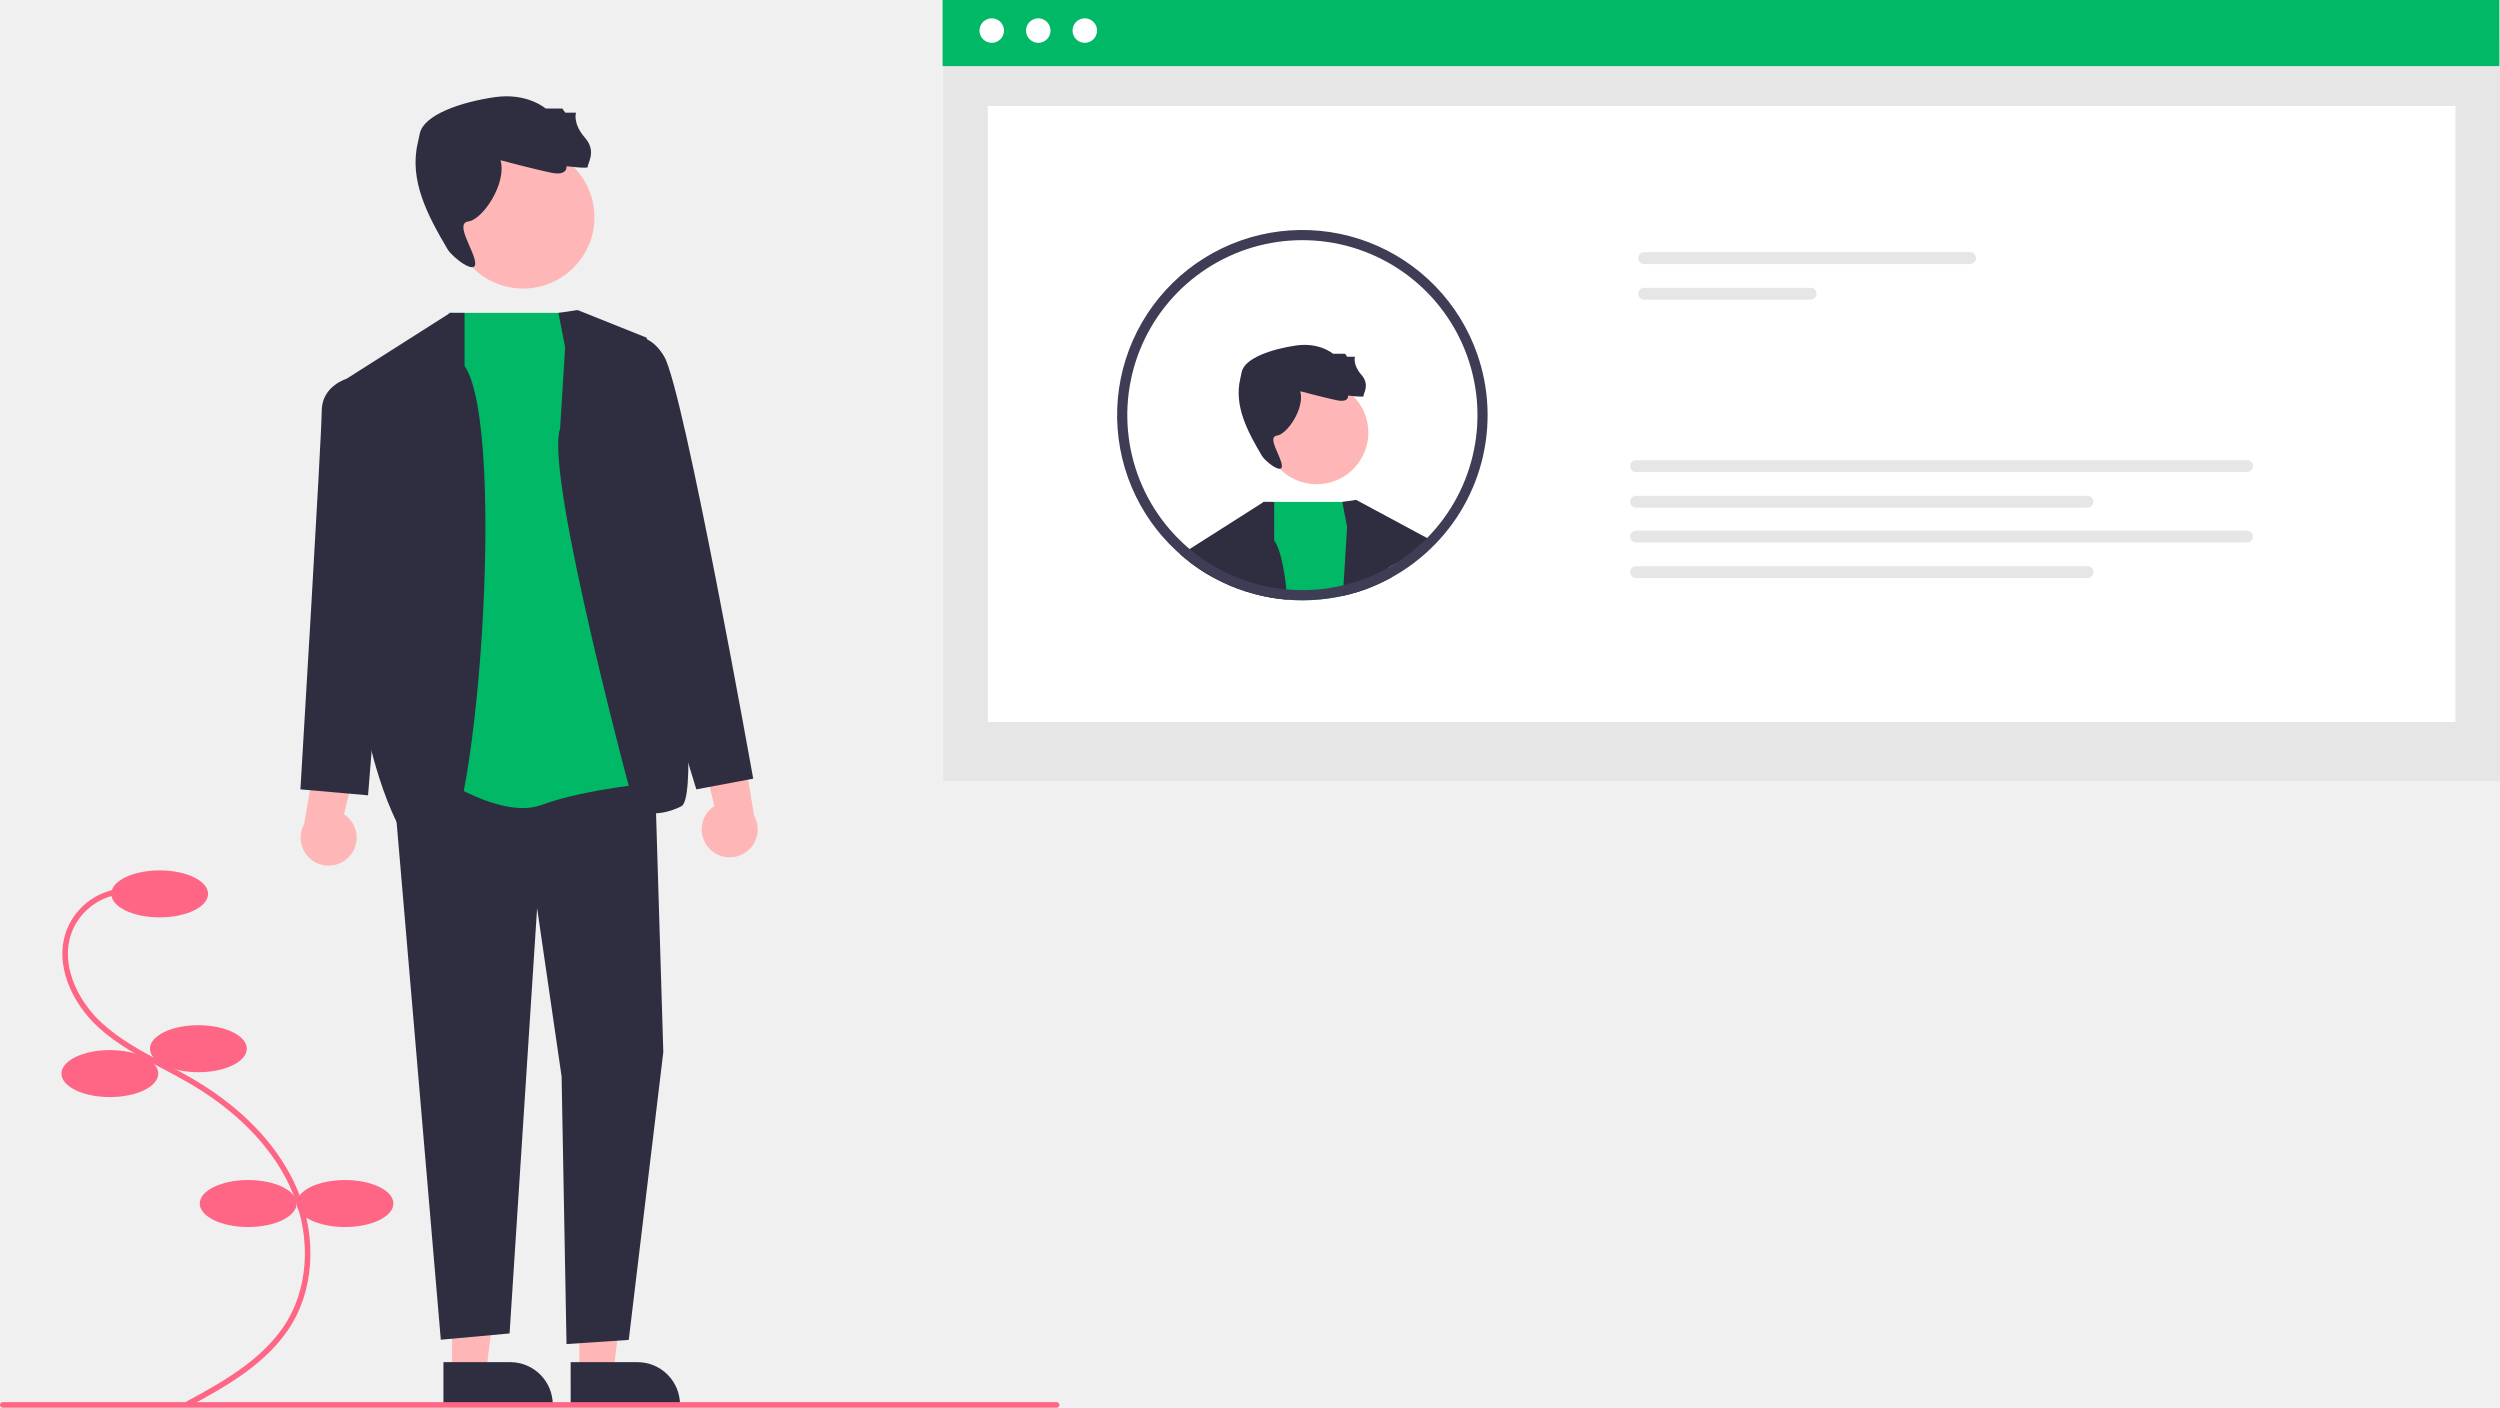
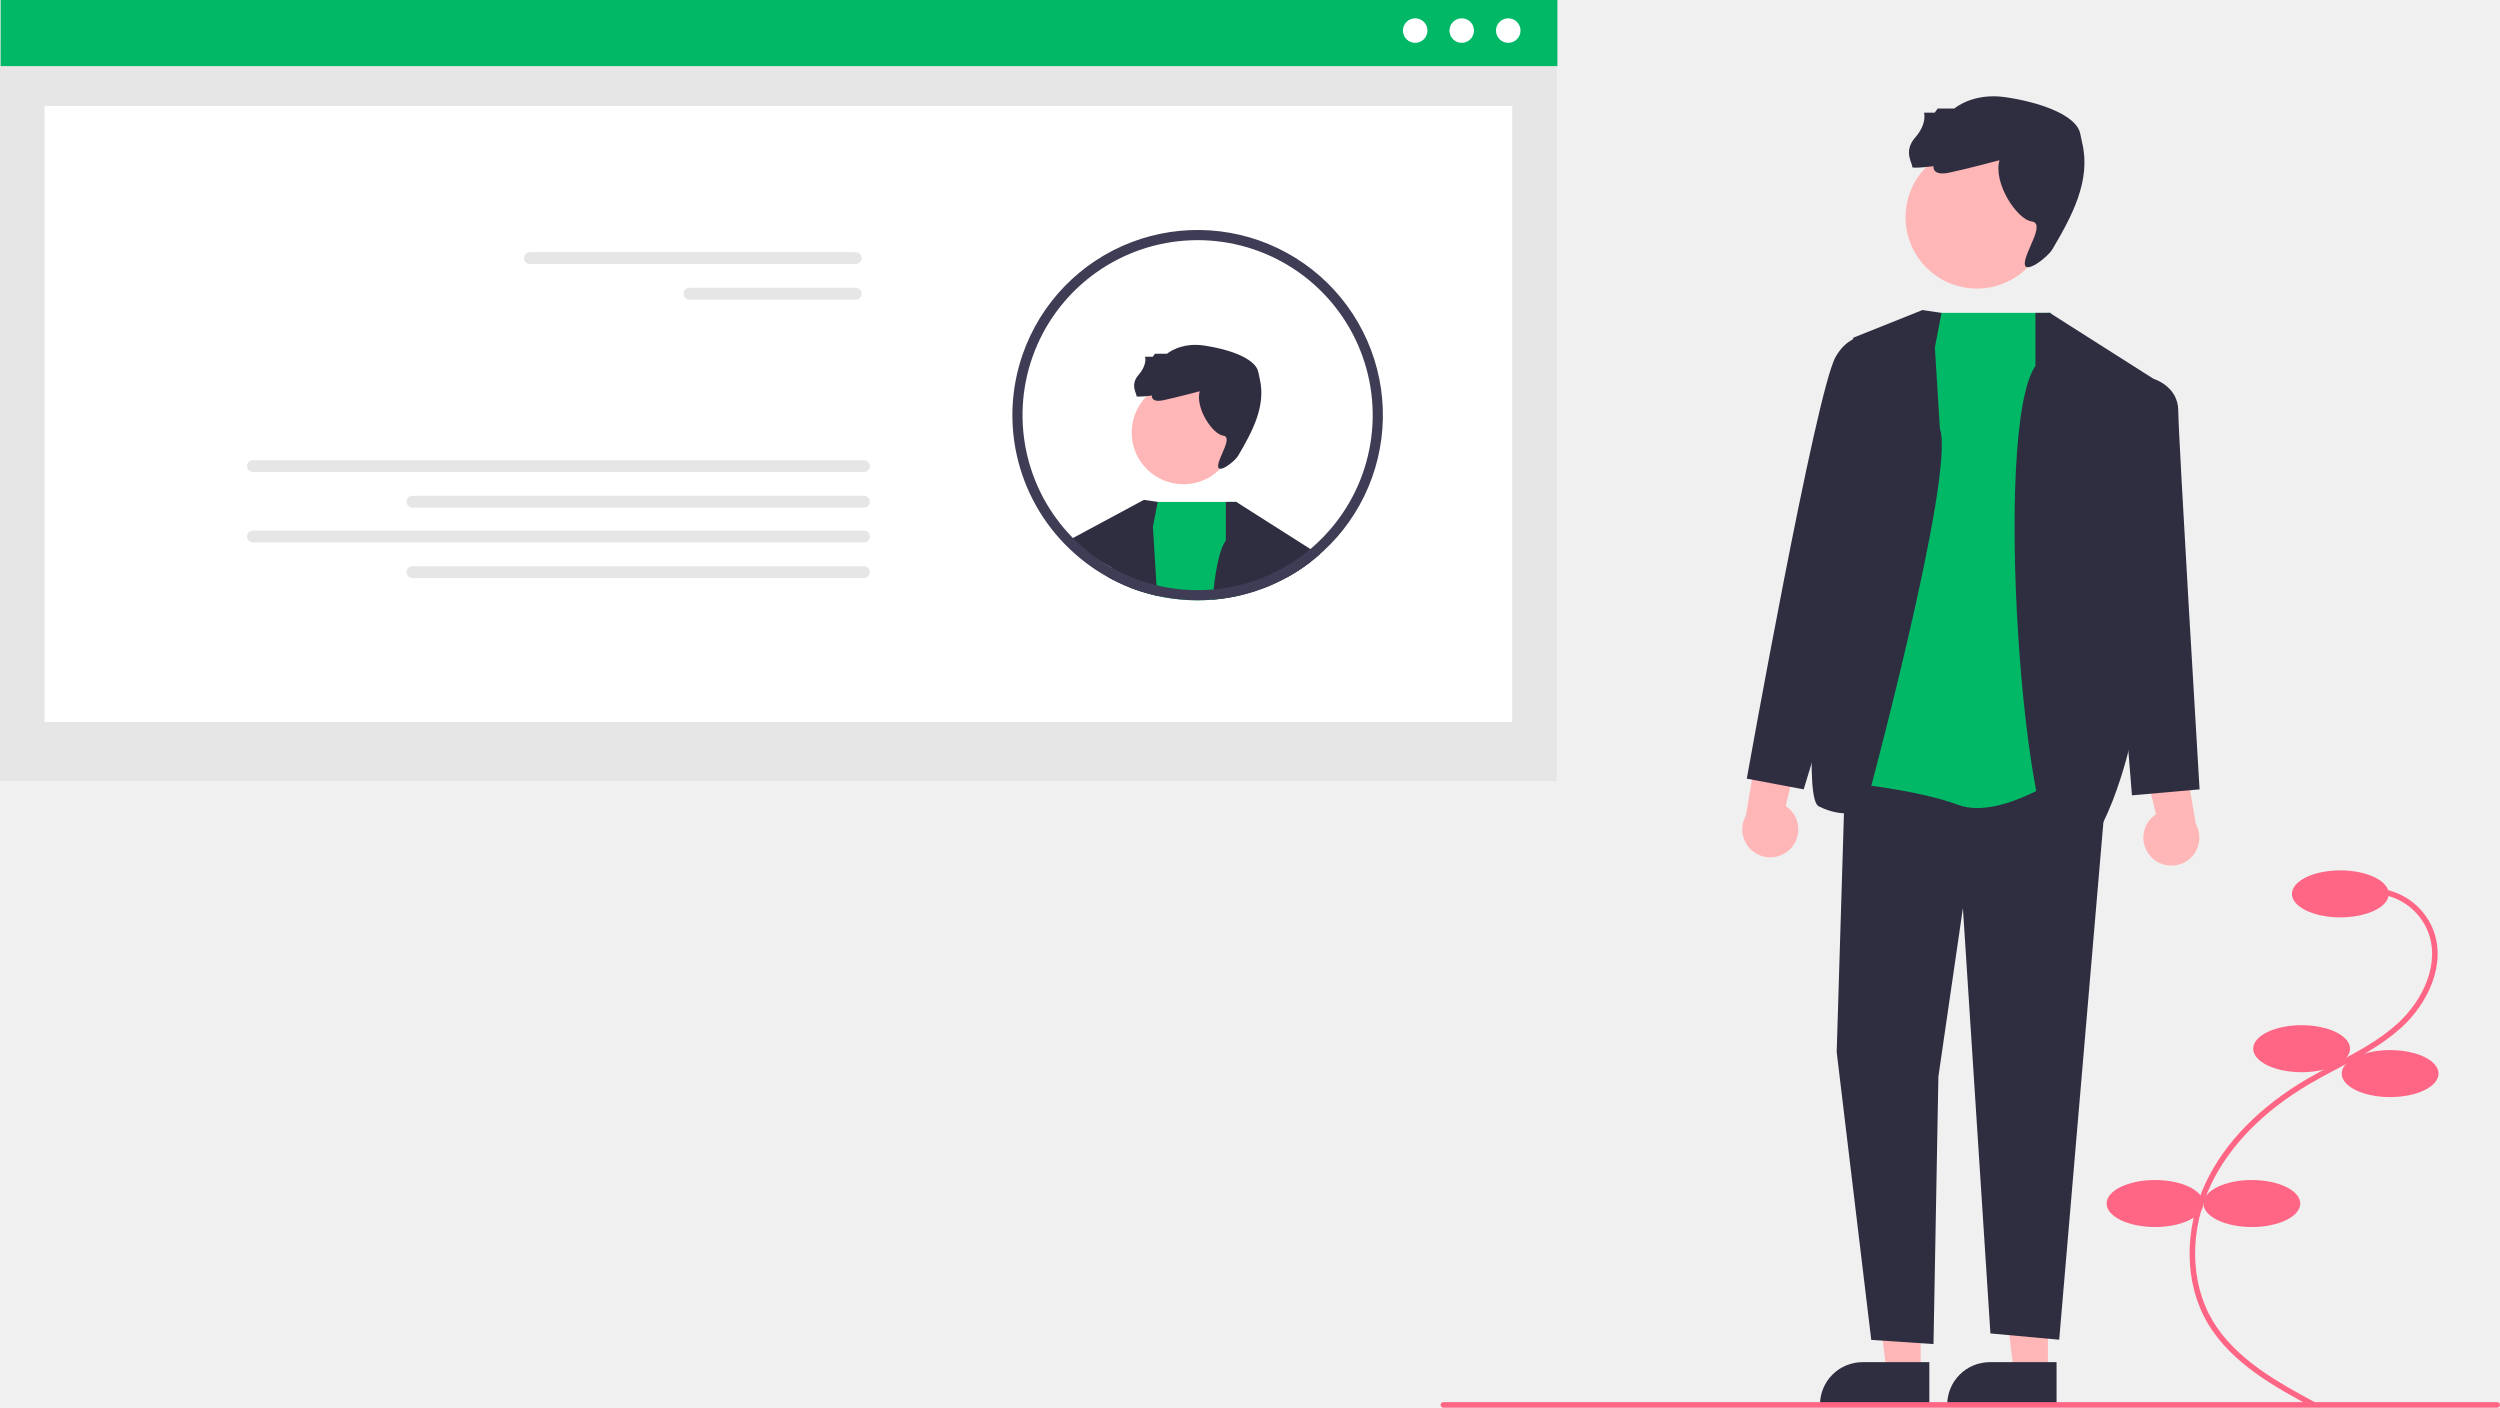
<svg xmlns="http://www.w3.org/2000/svg" width="563" height="317" viewBox="0 0 563 317" fill="none">
-   <path d="M42.358 316.841L41.766 315.746C49.71 311.452 59.597 306.108 64.761 297.337C69.852 288.692 69.966 276.951 65.059 266.698C60.884 257.972 53.213 250.154 42.877 244.089C40.838 242.893 38.697 241.759 36.628 240.663C31.625 238.013 26.451 235.272 22.186 231.384C16.311 226.029 11.865 217.042 15.178 209.038C16.268 206.483 18.053 204.284 20.329 202.692C22.606 201.1 25.284 200.178 28.059 200.03L28.129 201.274C25.587 201.408 23.134 202.253 21.047 203.711C18.961 205.169 17.326 207.182 16.326 209.522C13.247 216.96 17.472 225.402 23.025 230.464C27.174 234.246 32.277 236.948 37.211 239.562C39.293 240.665 41.445 241.805 43.507 243.015C54.059 249.206 61.9 257.21 66.183 266.161C71.267 276.783 71.133 288.971 65.835 297.969C60.495 307.038 50.439 312.474 42.358 316.841Z" fill="#FF6584" />
-   <path d="M35.955 206.593C41.975 206.593 46.856 204.224 46.856 201.301C46.856 198.378 41.975 196.009 35.955 196.009C29.934 196.009 25.054 198.378 25.054 201.301C25.054 204.224 29.934 206.593 35.955 206.593Z" fill="#FF6584" />
-   <path d="M44.676 241.46C50.696 241.46 55.577 239.09 55.577 236.167C55.577 233.245 50.696 230.875 44.676 230.875C38.655 230.875 33.775 233.245 33.775 236.167C33.775 239.09 38.655 241.46 44.676 241.46Z" fill="#FF6584" />
-   <path d="M24.742 247.063C30.763 247.063 35.644 244.694 35.644 241.771C35.644 238.848 30.763 236.479 24.742 236.479C18.722 236.479 13.841 238.848 13.841 241.771C13.841 244.694 18.722 247.063 24.742 247.063Z" fill="#FF6584" />
-   <path d="M55.888 276.326C61.909 276.326 66.79 273.956 66.79 271.034C66.79 268.111 61.909 265.741 55.888 265.741C49.868 265.741 44.987 268.111 44.987 271.034C44.987 273.956 49.868 276.326 55.888 276.326Z" fill="#FF6584" />
-   <path d="M77.691 276.326C83.711 276.326 88.592 273.956 88.592 271.034C88.592 268.111 83.711 265.741 77.691 265.741C71.67 265.741 66.79 268.111 66.79 271.034C66.79 273.956 71.67 276.326 77.691 276.326Z" fill="#FF6584" />
-   <path d="M563 9.607H212.423V175.879H563V9.607Z" fill="#E6E6E6" />
-   <path d="M552.976 23.865H222.448V162.591H552.976V23.865Z" fill="white" />
-   <path d="M562.851 0H212.273V14.886H562.851V0Z" fill="#00B866" />
-   <path d="M223.341 9.645C224.866 9.645 226.102 8.409 226.102 6.886C226.102 5.362 224.866 4.126 223.341 4.126C221.817 4.126 220.581 5.362 220.581 6.886C220.581 8.409 221.817 9.645 223.341 9.645Z" fill="white" />
-   <path d="M233.819 9.645C235.344 9.645 236.579 8.409 236.579 6.886C236.579 5.362 235.344 4.126 233.819 4.126C232.294 4.126 231.058 5.362 231.058 6.886C231.058 8.409 232.294 9.645 233.819 9.645Z" fill="white" />
-   <path d="M244.297 9.645C245.822 9.645 247.058 8.409 247.058 6.886C247.058 5.362 245.822 4.126 244.297 4.126C242.773 4.126 241.537 5.362 241.537 6.886C241.537 8.409 242.773 9.645 244.297 9.645Z" fill="white" />
-   <path d="M370.284 56.787C369.929 56.787 369.589 56.928 369.339 57.179C369.088 57.429 368.947 57.769 368.947 58.124C368.947 58.478 369.088 58.818 369.339 59.069C369.589 59.32 369.929 59.461 370.284 59.461H443.667C444.021 59.461 444.361 59.32 444.612 59.069C444.863 58.818 445.004 58.478 445.004 58.124C445.004 57.769 444.863 57.429 444.612 57.179C444.361 56.928 444.021 56.787 443.667 56.787H370.284Z" fill="#E6E6E6" />
-   <path d="M370.284 64.808C369.93 64.809 369.591 64.95 369.34 65.2C369.09 65.451 368.95 65.791 368.95 66.145C368.95 66.499 369.09 66.838 369.34 67.089C369.591 67.339 369.93 67.481 370.284 67.481H407.747C408.102 67.481 408.441 67.339 408.691 67.089C408.941 66.838 409.082 66.499 409.082 66.145C409.082 65.791 408.941 65.451 408.691 65.2C408.441 64.95 408.102 64.809 407.747 64.808H370.284Z" fill="#E6E6E6" />
-   <path d="M368.438 103.63C368.083 103.63 367.743 103.771 367.492 104.021C367.241 104.272 367.1 104.612 367.1 104.967C367.1 105.321 367.241 105.661 367.492 105.912C367.743 106.162 368.083 106.303 368.438 106.303H506.03C506.385 106.303 506.725 106.162 506.976 105.912C507.227 105.661 507.367 105.321 507.367 104.967C507.367 104.612 507.227 104.272 506.976 104.021C506.725 103.771 506.385 103.63 506.03 103.63H368.438Z" fill="#E6E6E6" />
-   <path d="M368.438 111.651C368.083 111.651 367.744 111.793 367.494 112.043C367.244 112.294 367.103 112.633 367.103 112.987C367.103 113.341 367.244 113.681 367.494 113.932C367.744 114.182 368.083 114.323 368.438 114.324H470.111C470.465 114.323 470.804 114.182 471.055 113.932C471.305 113.681 471.445 113.341 471.445 112.987C471.445 112.633 471.305 112.294 471.055 112.043C470.804 111.793 470.465 111.651 470.111 111.651H368.438Z" fill="#E6E6E6" />
-   <path d="M368.438 119.49C368.083 119.491 367.744 119.632 367.494 119.883C367.244 120.133 367.103 120.473 367.103 120.827C367.103 121.181 367.244 121.52 367.494 121.771C367.744 122.021 368.083 122.163 368.438 122.163H506.03C506.384 122.163 506.724 122.021 506.974 121.771C507.224 121.52 507.365 121.181 507.365 120.827C507.365 120.473 507.224 120.133 506.974 119.883C506.724 119.632 506.384 119.491 506.03 119.49H368.438Z" fill="#E6E6E6" />
-   <path d="M368.438 127.511C368.083 127.512 367.744 127.653 367.494 127.903C367.244 128.154 367.103 128.494 367.103 128.848C367.103 129.202 367.244 129.541 367.494 129.792C367.744 130.042 368.083 130.183 368.438 130.184H470.111C470.465 130.183 470.804 130.042 471.055 129.792C471.305 129.541 471.445 129.202 471.445 128.848C471.445 128.494 471.305 128.154 471.055 127.903C470.804 127.653 470.465 127.512 470.111 127.511H368.438Z" fill="#E6E6E6" />
-   <path d="M296.503 109.055C302.935 109.055 308.148 103.844 308.148 97.415C308.148 90.987 302.935 85.776 296.503 85.776C290.072 85.776 284.858 90.987 284.858 97.415C284.858 103.844 290.072 109.055 296.503 109.055Z" fill="#FFB6B6" />
-   <path d="M292.816 88.104C292.816 88.104 298.25 89.559 301.064 90.141C303.878 90.723 303.587 89.074 303.587 89.074C303.587 89.074 307.275 89.559 307.081 89.171C306.887 88.783 308.634 86.746 306.596 84.418C304.558 82.09 305.14 80.344 305.14 80.344H303.393L302.908 79.665H300.191C300.191 79.665 297.187 77.032 291.849 77.808C286.512 78.584 280.2 80.635 279.618 83.836C279.539 84.27 279.435 84.753 279.314 85.262C277.855 91.421 280.956 97.183 284.172 102.635C284.963 103.974 288.786 106.896 288.688 104.891C288.59 102.887 285.246 98.385 287.575 98.094C289.904 97.803 293.883 91.887 292.816 88.104Z" fill="#2F2E41" />
-   <path d="M289.897 135.043C287.649 134.863 285.42 134.497 283.233 133.949L283.355 131.627L284.375 113.172L284.384 113.03H304.897L308.116 130.023L308.55 132.316C307.701 132.646 306.842 132.958 305.964 133.231C305.954 133.231 305.954 133.241 305.945 133.241C304.727 133.618 303.491 133.949 302.244 134.222C300.587 134.579 298.91 134.838 297.222 134.996C295.918 135.125 294.607 135.188 293.296 135.185C292.163 135.185 291.021 135.137 289.897 135.043Z" fill="#00B866" />
-   <path d="M276.709 131.76C275.86 131.392 275.038 130.995 274.227 130.58L273.877 130.401C273.641 130.278 273.396 130.146 273.16 130.014C272.839 129.835 272.527 129.656 272.225 129.476C271.933 129.306 271.631 129.127 271.338 128.948C271.319 128.938 271.31 128.929 271.291 128.929C270.271 128.278 269.271 127.608 268.308 126.882C268.147 126.759 267.987 126.636 267.826 126.514L267.657 123.796L267.902 123.645L284.375 113.172L284.601 113.03L284.62 113.021L286.942 113.03V121.673C288.254 123.57 289.142 127.542 289.689 132.741C289.765 133.486 289.831 134.251 289.897 135.043C287.649 134.863 285.42 134.497 283.233 133.949C282.997 133.901 282.77 133.845 282.534 133.779C281.158 133.419 279.803 132.984 278.475 132.477C278.069 132.326 277.672 132.165 277.276 132.005L277.238 131.986C277.068 131.911 276.879 131.835 276.709 131.76Z" fill="#2F2E41" />
-   <path d="M273.16 130.014C272.839 129.835 272.527 129.656 272.225 129.476C271.933 129.306 271.631 129.127 271.338 128.948C271.319 128.938 271.31 128.929 271.291 128.929C270.271 128.278 269.271 127.608 268.308 126.882C268.147 126.759 267.987 126.636 267.826 126.514C267.751 126.448 267.675 126.391 267.59 126.325C266.986 125.863 266.401 125.381 265.834 124.872C265.806 124.853 265.787 124.825 265.759 124.806C266.331 124.366 266.972 124.025 267.657 123.796L268.327 123.994L273.103 125.428L273.132 127.363L273.16 130.014Z" fill="#2F2E41" />
-   <path d="M313.384 130.042C313.1 130.193 312.817 130.344 312.534 130.486C312.468 130.524 312.412 130.552 312.355 130.58C311.977 130.769 311.609 130.958 311.232 131.137C311.222 131.146 311.203 131.146 311.203 131.156C311.184 131.165 311.156 131.175 311.137 131.184C310.288 131.59 309.429 131.967 308.55 132.316C307.701 132.647 306.842 132.958 305.964 133.231C305.954 133.231 305.954 133.241 305.945 133.241C304.727 133.618 303.491 133.949 302.244 134.222C302.23 133.447 302.332 132.674 302.547 131.929L302.556 131.797L303.368 118.663L302.282 113.03L305.398 112.568L322.531 121.786C322.531 121.786 320.643 123.673 312.893 127.693C312.208 128.048 313.214 129.231 313.384 130.042Z" fill="#2F2E41" />
-   <path d="M297.015 132.731C295.788 132.845 294.542 132.901 293.296 132.901C292.087 132.901 290.888 132.854 289.689 132.741C289.765 133.486 289.831 134.251 289.897 135.043C291.021 135.137 292.163 135.185 293.296 135.185C294.607 135.188 295.918 135.125 297.223 134.996C298.91 134.838 300.587 134.579 302.244 134.222C302.23 133.447 302.332 132.674 302.547 131.929L302.556 131.797C300.734 132.241 298.882 132.553 297.015 132.731ZM332.688 79.78C330.694 74.053 327.473 68.829 323.251 64.474C319.029 60.119 313.907 56.736 308.243 54.562C302.578 52.389 296.508 51.476 290.454 51.888C284.401 52.3 278.51 54.027 273.193 56.949C267.876 59.87 263.261 63.915 259.668 68.803C256.076 73.69 253.594 79.302 252.394 85.247C251.195 91.192 251.307 97.326 252.724 103.223C254.14 109.12 256.827 114.637 260.595 119.39C260.973 119.862 261.36 120.333 261.757 120.786C261.794 120.824 261.813 120.852 261.841 120.881C262.816 122.004 263.853 123.072 264.947 124.079C265.212 124.325 265.485 124.57 265.759 124.806C265.787 124.825 265.806 124.853 265.834 124.872C266.401 125.381 266.986 125.862 267.59 126.325C267.675 126.391 267.751 126.447 267.826 126.514C267.987 126.636 268.148 126.759 268.308 126.882C269.271 127.608 270.271 128.278 271.291 128.929C271.31 128.929 271.319 128.938 271.338 128.948C271.631 129.127 271.933 129.306 272.225 129.476C272.528 129.655 272.839 129.835 273.16 130.014C273.396 130.146 273.641 130.278 273.877 130.401L274.227 130.58C275.038 130.995 275.86 131.392 276.709 131.76C276.879 131.835 277.068 131.91 277.238 131.986L277.276 132.005C277.672 132.165 278.069 132.326 278.475 132.477C279.803 132.984 281.158 133.419 282.534 133.779C282.77 133.845 282.997 133.901 283.233 133.949C285.42 134.497 287.649 134.863 289.897 135.043C291.021 135.137 292.163 135.185 293.296 135.185C294.607 135.188 295.918 135.125 297.222 134.996C298.91 134.838 300.587 134.579 302.244 134.222C303.491 133.949 304.727 133.618 305.945 133.241C305.954 133.241 305.954 133.231 305.964 133.231C306.842 132.958 307.701 132.646 308.55 132.316C309.429 131.967 310.288 131.59 311.137 131.184C311.156 131.175 311.184 131.165 311.203 131.156C311.203 131.146 311.222 131.146 311.232 131.137C311.609 130.958 311.977 130.769 312.355 130.58C312.412 130.552 312.468 130.524 312.534 130.486C312.817 130.344 313.1 130.193 313.384 130.042C313.403 130.033 313.412 130.023 313.431 130.014C314.177 129.599 314.913 129.165 315.64 128.703C315.838 128.58 316.037 128.457 316.235 128.316C316.527 128.136 316.81 127.938 317.084 127.74C317.453 127.485 317.82 127.221 318.179 126.948C318.299 126.871 318.412 126.786 318.519 126.693C319.397 126.032 320.247 125.334 321.058 124.598C327.215 119.115 331.606 111.93 333.676 103.953C335.746 95.975 335.403 87.563 332.688 79.78L332.688 79.78ZM320.351 122.164C319.329 123.125 318.257 124.032 317.141 124.881C316.896 125.07 316.64 125.259 316.386 125.428C316.14 125.617 315.895 125.796 315.64 125.966C315.423 126.117 315.206 126.268 314.979 126.41C314.96 126.429 314.932 126.438 314.913 126.457C314.752 126.57 314.583 126.674 314.422 126.778C313.922 127.089 313.403 127.4 312.893 127.693C312.77 127.759 312.657 127.834 312.534 127.9C312.468 127.938 312.402 127.976 312.327 128.014C312.044 128.174 311.76 128.316 311.477 128.467C311.439 128.495 311.392 128.504 311.354 128.533C311.34 128.535 311.327 128.542 311.317 128.552C311.118 128.655 310.92 128.75 310.722 128.844C310.552 128.929 310.392 129.014 310.221 129.089C309.532 129.42 308.824 129.731 308.116 130.023C307.371 130.325 306.616 130.599 305.851 130.854C305.662 130.92 305.464 130.995 305.265 131.052C304.368 131.335 303.472 131.59 302.556 131.797C300.734 132.241 298.882 132.553 297.015 132.731C295.788 132.845 294.542 132.901 293.296 132.901C292.087 132.901 290.888 132.854 289.689 132.741C287.551 132.545 285.432 132.173 283.355 131.627C283.28 131.609 283.195 131.59 283.119 131.571C281.416 131.127 279.746 130.559 278.125 129.872C278.041 129.835 277.946 129.806 277.871 129.769C277.776 129.731 277.691 129.703 277.616 129.665C277.521 129.627 277.436 129.589 277.351 129.552C276.643 129.24 275.954 128.901 275.265 128.552L274.944 128.382C274.33 128.061 273.726 127.731 273.132 127.363C272.924 127.249 272.707 127.117 272.499 126.985C272.263 126.844 272.027 126.693 271.8 126.542C271.744 126.504 271.688 126.466 271.631 126.429C271.102 126.07 270.564 125.711 270.054 125.325C269.696 125.06 269.346 124.806 268.997 124.532C268.77 124.362 268.544 124.183 268.327 123.994C268.185 123.89 268.044 123.768 267.902 123.645C267.713 123.485 267.524 123.324 267.336 123.155C267.043 122.919 266.769 122.654 266.505 122.409C265.442 121.43 264.436 120.39 263.493 119.295C263.173 118.937 262.87 118.578 262.578 118.201C262.51 118.127 262.447 118.048 262.389 117.965C257.636 111.969 254.733 104.719 254.032 97.101C253.332 89.484 254.864 81.826 258.443 75.064C262.023 68.302 267.493 62.728 274.188 59.02C280.883 55.313 288.513 53.634 296.147 54.187C303.78 54.74 311.088 57.501 317.178 62.135C323.268 66.768 327.878 73.073 330.444 80.28C333.01 87.487 333.422 95.285 331.63 102.723C329.838 110.16 325.918 116.915 320.351 122.164L320.351 122.164Z" fill="#3F3D56" />
-   <path d="M101.808 309.25L109.445 309.25L113.078 279.808L101.806 279.808L101.808 309.25Z" fill="#FFB6B6" />
-   <path d="M99.86 306.758L114.9 306.757H114.9C117.442 306.757 119.88 307.767 121.677 309.563C123.475 311.36 124.485 313.796 124.485 316.337V316.648L99.86 316.649L99.86 306.758Z" fill="#2F2E41" />
-   <path d="M130.462 309.25L138.099 309.25L141.732 279.808L130.461 279.808L130.462 309.25Z" fill="#FFB6B6" />
-   <path d="M128.514 306.758L143.554 306.757H143.555C146.096 306.757 148.534 307.767 150.332 309.563C152.129 311.36 153.139 313.796 153.139 316.337V316.648L128.515 316.649L128.514 306.758Z" fill="#2F2E41" />
-   <path d="M78.635 192.91C79.26 192.241 79.731 191.443 80.014 190.573C80.297 189.703 80.386 188.781 80.274 187.872C80.163 186.964 79.853 186.091 79.367 185.315C78.881 184.539 78.231 183.879 77.462 183.382L82.768 161.774L71.872 165.655L68.504 185.579C67.753 186.925 67.523 188.499 67.856 190.004C68.189 191.509 69.063 192.839 70.312 193.742C71.561 194.646 73.098 195.06 74.632 194.907C76.166 194.754 77.59 194.043 78.635 192.91Z" fill="#FFB6B6" />
-   <path d="M159.703 191.042C159.078 190.373 158.607 189.576 158.324 188.705C158.041 187.835 157.952 186.913 158.064 186.004C158.176 185.096 158.485 184.223 158.971 183.447C159.457 182.671 160.107 182.011 160.876 181.514L155.57 159.906L166.466 163.787L169.835 183.711C170.585 185.057 170.816 186.632 170.483 188.136C170.149 189.641 169.275 190.971 168.027 191.875C166.778 192.778 165.241 193.193 163.707 193.039C162.172 192.886 160.748 192.175 159.703 191.042Z" fill="#FFB6B6" />
-   <path d="M88.683 177.764L99.269 301.704L114.757 300.293L120.956 204.504L126.473 242.432L127.579 302.68L141.594 301.746L149.377 236.932L147.468 174.162L94.26 168.776L88.683 177.764Z" fill="#2F2E41" />
-   <path d="M117.802 64.981C126.673 64.981 133.864 57.793 133.864 48.926C133.864 40.06 126.673 32.872 117.802 32.872C108.931 32.872 101.739 40.06 101.739 48.926C101.739 57.793 108.931 64.981 117.802 64.981Z" fill="#FFB6B6" />
-   <path d="M112.715 36.083C112.715 36.083 120.211 38.09 124.093 38.892C127.975 39.695 127.573 37.421 127.573 37.421C127.573 37.421 132.66 38.09 132.392 37.554C132.124 37.019 134.534 34.21 131.723 30.999C128.912 27.788 129.715 25.38 129.715 25.38H127.305L126.636 24.443H122.888C122.888 24.443 118.745 20.811 111.383 21.882C104.021 22.952 95.314 25.781 94.511 30.196C94.402 30.795 94.259 31.46 94.092 32.163C92.079 40.658 96.356 48.606 100.793 56.125C101.883 57.974 107.157 62.003 107.022 59.239C106.887 56.474 102.275 50.264 105.487 49.863C108.7 49.462 114.188 41.3 112.715 36.083Z" fill="#2F2E41" />
-   <path d="M101.087 70.465H129.375L149.377 176.045C149.377 176.045 131.939 177.535 121.972 181.271C112.006 185.006 95.437 172.737 95.437 172.737L101.087 70.465Z" fill="#00B866" />
-   <path d="M104.619 82.388V70.465L101.416 70.446L78.015 85.317L83.093 166.793C83.093 166.793 89.102 193.975 98.218 193.693C107.334 193.411 114.362 96.51 104.619 82.388Z" fill="#2F2E41" />
-   <path d="M85.531 87.567L78.015 85.317C78.015 85.317 72.45 86.945 72.45 92.548C72.45 98.152 67.656 177.764 67.656 177.764L82.886 179.109L86.154 138.622L85.531 87.567Z" fill="#2F2E41" />
-   <path d="M127.267 78.228L125.769 70.465L130.07 69.823L145.643 76.049C145.643 76.049 159.659 178.469 153.43 181.582C147.201 184.695 142.995 182.283 142.995 182.283C142.995 182.283 122.506 106.744 126.132 96.533L127.267 78.228Z" fill="#2F2E41" />
-   <path d="M134.742 77.606L137.4 76.449C137.4 76.449 145.201 72.586 149.627 80.388C154.053 88.19 169.626 175.356 169.626 175.356L156.812 177.764L147.232 146.394L134.742 77.606Z" fill="#2F2E41" />
-   <path d="M237.956 317H0.623C0.458 317 0.299 316.934 0.182 316.818C0.066 316.701 0 316.542 0 316.377C0 316.212 0.066 316.054 0.182 315.937C0.299 315.82 0.458 315.755 0.623 315.755H237.956C238.121 315.755 238.279 315.82 238.396 315.937C238.513 316.054 238.579 316.212 238.579 316.377C238.579 316.542 238.513 316.701 238.396 316.818C238.279 316.934 238.121 317 237.956 317Z" fill="#FF6584" />
+   <path d="M520.642 316.841L521.234 315.746C513.29 311.452 503.403 306.108 498.239 297.337C493.148 288.692 493.034 276.951 497.941 266.698C502.116 257.972 509.787 250.154 520.123 244.089C522.162 242.893 524.302 241.759 526.372 240.663C531.375 238.013 536.549 235.272 540.814 231.384C546.689 226.029 551.135 217.042 547.822 209.038C546.732 206.483 544.947 204.284 542.671 202.692C540.394 201.1 537.716 200.178 534.941 200.03L534.871 201.274C537.413 201.408 539.866 202.253 541.953 203.711C544.039 205.169 545.674 207.182 546.674 209.522C549.753 216.96 545.528 225.402 539.975 230.464C535.826 234.246 530.723 236.948 525.789 239.562C523.707 240.665 521.555 241.805 519.493 243.015C508.941 249.206 501.1 257.21 496.817 266.161C491.733 276.783 491.867 288.971 497.165 297.969C502.505 307.038 512.561 312.474 520.642 316.841Z" fill="#FF6584" />
+   <path d="M527.045 206.593C521.025 206.593 516.144 204.224 516.144 201.301C516.144 198.378 521.025 196.009 527.045 196.009C533.066 196.009 537.946 198.378 537.946 201.301C537.946 204.224 533.066 206.593 527.045 206.593Z" fill="#FF6584" />
+   <path d="M518.324 241.46C512.304 241.46 507.423 239.09 507.423 236.167C507.423 233.245 512.304 230.875 518.324 230.875C524.345 230.875 529.225 233.245 529.225 236.167C529.225 239.09 524.345 241.46 518.324 241.46Z" fill="#FF6584" />
+   <path d="M538.258 247.063C532.237 247.063 527.357 244.694 527.357 241.771C527.357 238.848 532.237 236.479 538.258 236.479C544.278 236.479 549.159 238.848 549.159 241.771C549.159 244.694 544.278 247.063 538.258 247.063Z" fill="#FF6584" />
+   <path d="M507.112 276.326C501.091 276.326 496.211 273.956 496.211 271.034C496.211 268.111 501.091 265.741 507.112 265.741C513.132 265.741 518.013 268.111 518.013 271.034C518.013 273.956 513.132 276.326 507.112 276.326Z" fill="#FF6584" />
+   <path d="M485.309 276.326C479.289 276.326 474.408 273.956 474.408 271.034C474.408 268.111 479.289 265.741 485.309 265.741C491.33 265.741 496.211 268.111 496.211 271.034C496.211 273.956 491.33 276.326 485.309 276.326Z" fill="#FF6584" />
+   <path d="M0 9.607H350.577V175.879H0V9.607Z" fill="#E6E6E6" />
+   <path d="M10.024 23.865H340.552V162.591H10.024V23.865Z" fill="white" />
+   <path d="M0.149 0H350.727V14.886H0.149V0Z" fill="#00B866" />
+   <path d="M339.659 9.645C338.134 9.645 336.898 8.409 336.898 6.886C336.898 5.362 338.134 4.126 339.659 4.126C341.183 4.126 342.419 5.362 342.419 6.886C342.419 8.409 341.183 9.645 339.659 9.645Z" fill="white" />
+   <path d="M329.181 9.645C327.656 9.645 326.421 8.409 326.421 6.886C326.421 5.362 327.656 4.126 329.181 4.126C330.706 4.126 331.942 5.362 331.942 6.886C331.942 8.409 330.706 9.645 329.181 9.645Z" fill="white" />
+   <path d="M318.703 9.645C317.178 9.645 315.942 8.409 315.942 6.886C315.942 5.362 317.178 4.126 318.703 4.126C320.227 4.126 321.463 5.362 321.463 6.886C321.463 8.409 320.227 9.645 318.703 9.645Z" fill="white" />
+   <path d="M192.716 56.787C193.071 56.787 193.411 56.928 193.661 57.179C193.912 57.429 194.053 57.769 194.053 58.124C194.053 58.478 193.912 58.818 193.661 59.069C193.411 59.32 193.071 59.461 192.716 59.461H119.333C118.979 59.461 118.639 59.32 118.388 59.069C118.137 58.818 117.996 58.478 117.996 58.124C117.996 57.769 118.137 57.429 118.388 57.179C118.639 56.928 118.979 56.787 119.333 56.787H192.716Z" fill="#E6E6E6" />
+   <path d="M192.716 64.808C193.07 64.809 193.409 64.95 193.66 65.2C193.91 65.451 194.05 65.791 194.05 66.145C194.05 66.499 193.91 66.838 193.66 67.089C193.409 67.339 193.07 67.481 192.716 67.481H155.253C154.898 67.481 154.559 67.339 154.309 67.089C154.059 66.838 153.918 66.499 153.918 66.145C153.918 65.791 154.059 65.451 154.309 65.2C154.559 64.95 154.898 64.809 155.253 64.808H192.716Z" fill="#E6E6E6" />
+   <path d="M194.562 103.63C194.917 103.63 195.257 103.771 195.508 104.021C195.759 104.272 195.9 104.612 195.9 104.967C195.9 105.321 195.759 105.661 195.508 105.912C195.257 106.162 194.917 106.303 194.562 106.303H56.97C56.615 106.303 56.275 106.162 56.024 105.912C55.773 105.661 55.633 105.321 55.633 104.967C55.633 104.612 55.773 104.272 56.024 104.021C56.275 103.771 56.615 103.63 56.97 103.63H194.562Z" fill="#E6E6E6" />
+   <path d="M194.562 111.651C194.917 111.651 195.256 111.793 195.506 112.043C195.756 112.294 195.897 112.633 195.897 112.987C195.897 113.341 195.756 113.681 195.506 113.932C195.256 114.182 194.917 114.323 194.562 114.324H92.889C92.535 114.323 92.195 114.182 91.945 113.932C91.695 113.681 91.555 113.341 91.555 112.987C91.555 112.633 91.695 112.294 91.945 112.043C92.195 111.793 92.535 111.651 92.889 111.651H194.562Z" fill="#E6E6E6" />
+   <path d="M194.562 119.49C194.917 119.491 195.256 119.632 195.506 119.883C195.756 120.133 195.897 120.473 195.897 120.827C195.897 121.181 195.756 121.52 195.506 121.771C195.256 122.021 194.917 122.163 194.562 122.163H56.97C56.616 122.163 56.276 122.021 56.026 121.771C55.776 121.52 55.635 121.181 55.635 120.827C55.635 120.473 55.776 120.133 56.026 119.883C56.276 119.632 56.616 119.491 56.97 119.49H194.562Z" fill="#E6E6E6" />
+   <path d="M194.562 127.511C194.917 127.512 195.256 127.653 195.506 127.903C195.756 128.154 195.897 128.494 195.897 128.848C195.897 129.202 195.756 129.541 195.506 129.792C195.256 130.042 194.917 130.183 194.562 130.184H92.889C92.535 130.183 92.195 130.042 91.945 129.792C91.695 129.541 91.555 129.202 91.555 128.848C91.555 128.494 91.695 128.154 91.945 127.903C92.195 127.653 92.535 127.512 92.889 127.511H194.562Z" fill="#E6E6E6" />
+   <path d="M266.497 109.055C260.065 109.055 254.852 103.844 254.852 97.415C254.852 90.987 260.065 85.776 266.497 85.776C272.928 85.776 278.142 90.987 278.142 97.415C278.142 103.844 272.928 109.055 266.497 109.055Z" fill="#FFB6B6" />
+   <path d="M270.184 88.104C270.184 88.104 264.75 89.559 261.936 90.141C259.122 90.723 259.413 89.074 259.413 89.074C259.413 89.074 255.725 89.559 255.919 89.171C256.113 88.783 254.366 86.746 256.404 84.418C258.442 82.09 257.86 80.344 257.86 80.344H259.607L260.092 79.665H262.809C262.809 79.665 265.813 77.032 271.151 77.808C276.488 78.584 282.8 80.635 283.382 83.836C283.461 84.27 283.565 84.753 283.686 85.262C285.145 91.421 282.044 97.183 278.828 102.635C278.037 103.974 274.214 106.896 274.312 104.891C274.41 102.887 277.754 98.385 275.425 98.094C273.096 97.803 269.117 91.887 270.184 88.104Z" fill="#2F2E41" />
+   <path d="M273.103 135.043C275.351 134.863 277.58 134.497 279.767 133.949L279.645 131.627L278.625 113.172L278.616 113.03H258.103L254.884 130.023L254.45 132.316C255.299 132.646 256.158 132.958 257.036 133.231C257.046 133.231 257.046 133.241 257.055 133.241C258.273 133.618 259.509 133.949 260.756 134.222C262.413 134.579 264.09 134.838 265.778 134.996C267.082 135.125 268.393 135.188 269.704 135.185C270.837 135.185 271.979 135.137 273.103 135.043Z" fill="#00B866" />
+   <path d="M286.291 131.76C287.14 131.392 287.962 130.995 288.773 130.58L289.123 130.401C289.359 130.278 289.604 130.146 289.84 130.014C290.161 129.835 290.473 129.656 290.775 129.476C291.067 129.306 291.369 129.127 291.662 128.948C291.681 128.938 291.69 128.929 291.709 128.929C292.729 128.278 293.729 127.608 294.692 126.882C294.853 126.759 295.013 126.636 295.174 126.514L295.343 123.796L295.098 123.645L278.625 113.172L278.399 113.03L278.38 113.021L276.058 113.03V121.673C274.746 123.57 273.858 127.542 273.311 132.741C273.235 133.486 273.169 134.251 273.103 135.043C275.351 134.863 277.58 134.497 279.767 133.949C280.003 133.901 280.23 133.845 280.466 133.779C281.842 133.419 283.197 132.984 284.525 132.477C284.931 132.326 285.328 132.165 285.724 132.005L285.762 131.986C285.932 131.911 286.121 131.835 286.291 131.76Z" fill="#2F2E41" />
+   <path d="M289.84 130.014C290.161 129.835 290.473 129.656 290.775 129.476C291.067 129.306 291.369 129.127 291.662 128.948C291.681 128.938 291.69 128.929 291.709 128.929C292.729 128.278 293.729 127.608 294.692 126.882C294.853 126.759 295.013 126.636 295.174 126.514C295.249 126.448 295.325 126.391 295.41 126.325C296.014 125.863 296.599 125.381 297.166 124.872C297.194 124.853 297.213 124.825 297.241 124.806C296.669 124.366 296.028 124.025 295.343 123.796L294.673 123.994L289.897 125.428L289.868 127.363L289.84 130.014Z" fill="#2F2E41" />
+   <path d="M249.616 130.042C249.9 130.193 250.183 130.344 250.466 130.486C250.532 130.524 250.588 130.552 250.645 130.58C251.023 130.769 251.391 130.958 251.768 131.137C251.778 131.146 251.797 131.146 251.797 131.156C251.816 131.165 251.844 131.175 251.863 131.184C252.712 131.59 253.571 131.967 254.45 132.316C255.299 132.647 256.158 132.958 257.036 133.231C257.046 133.231 257.046 133.241 257.055 133.241C258.273 133.618 259.509 133.949 260.756 134.222C260.77 133.447 260.668 132.674 260.453 131.929L260.444 131.797L259.632 118.663L260.718 113.03L257.602 112.568L240.469 121.786C240.469 121.786 242.357 123.673 250.107 127.693C250.792 128.048 249.786 129.231 249.616 130.042Z" fill="#2F2E41" />
+   <path d="M265.985 132.731C267.212 132.845 268.458 132.901 269.704 132.901C270.913 132.901 272.112 132.854 273.311 132.741C273.235 133.486 273.169 134.251 273.103 135.043C271.979 135.137 270.837 135.185 269.704 135.185C268.393 135.188 267.082 135.125 265.777 134.996C264.09 134.838 262.413 134.579 260.756 134.222C260.77 133.447 260.668 132.674 260.453 131.929L260.444 131.797C262.266 132.241 264.118 132.553 265.985 132.731ZM230.312 79.78C232.306 74.053 235.527 68.829 239.749 64.474C243.971 60.119 249.093 56.736 254.757 54.562C260.422 52.389 266.492 51.476 272.546 51.888C278.599 52.3 284.49 54.027 289.807 56.949C295.124 59.87 299.739 63.915 303.332 68.803C306.924 73.69 309.406 79.302 310.606 85.247C311.805 91.192 311.693 97.326 310.276 103.223C308.86 109.12 306.173 114.637 302.405 119.39C302.027 119.862 301.64 120.333 301.243 120.786C301.206 120.824 301.187 120.852 301.159 120.881C300.184 122.004 299.147 123.072 298.053 124.079C297.788 124.325 297.515 124.57 297.241 124.806C297.213 124.825 297.194 124.853 297.166 124.872C296.599 125.381 296.014 125.862 295.41 126.325C295.325 126.391 295.249 126.447 295.174 126.514C295.013 126.636 294.852 126.759 294.692 126.882C293.729 127.608 292.729 128.278 291.709 128.929C291.69 128.929 291.681 128.938 291.662 128.948C291.369 129.127 291.067 129.306 290.775 129.476C290.472 129.655 290.161 129.835 289.84 130.014C289.604 130.146 289.359 130.278 289.123 130.401L288.773 130.58C287.962 130.995 287.14 131.392 286.291 131.76C286.121 131.835 285.932 131.91 285.762 131.986L285.724 132.005C285.328 132.165 284.931 132.326 284.525 132.477C283.197 132.984 281.842 133.419 280.466 133.779C280.23 133.845 280.003 133.901 279.767 133.949C277.58 134.497 275.351 134.863 273.103 135.043C271.979 135.137 270.837 135.185 269.704 135.185C268.393 135.188 267.082 135.125 265.778 134.996C264.09 134.838 262.413 134.579 260.756 134.222C259.509 133.949 258.273 133.618 257.055 133.241C257.046 133.241 257.046 133.231 257.036 133.231C256.158 132.958 255.299 132.646 254.45 132.316C253.571 131.967 252.712 131.59 251.863 131.184C251.844 131.175 251.816 131.165 251.797 131.156C251.797 131.146 251.778 131.146 251.768 131.137C251.391 130.958 251.023 130.769 250.645 130.58C250.588 130.552 250.532 130.524 250.466 130.486C250.183 130.344 249.9 130.193 249.616 130.042C249.597 130.033 249.588 130.023 249.569 130.014C248.823 129.599 248.087 129.165 247.36 128.703C247.162 128.58 246.963 128.457 246.765 128.316C246.473 128.136 246.19 127.938 245.916 127.74C245.547 127.485 245.18 127.221 244.821 126.948C244.701 126.871 244.588 126.786 244.481 126.693C243.603 126.032 242.753 125.334 241.942 124.598C235.785 119.115 231.394 111.93 229.324 103.953C227.254 95.975 227.597 87.563 230.312 79.78L230.312 79.78ZM242.649 122.164C243.671 123.125 244.743 124.032 245.859 124.881C246.104 125.07 246.36 125.259 246.614 125.428C246.86 125.617 247.105 125.796 247.36 125.966C247.577 126.117 247.794 126.268 248.021 126.41C248.04 126.429 248.068 126.438 248.087 126.457C248.248 126.57 248.417 126.674 248.578 126.778C249.078 127.089 249.597 127.4 250.107 127.693C250.23 127.759 250.343 127.834 250.466 127.9C250.532 127.938 250.598 127.976 250.673 128.014C250.956 128.174 251.24 128.316 251.523 128.467C251.561 128.495 251.608 128.504 251.646 128.533C251.66 128.535 251.673 128.542 251.683 128.552C251.882 128.655 252.08 128.75 252.278 128.844C252.448 128.929 252.608 129.014 252.779 129.089C253.468 129.42 254.176 129.731 254.884 130.023C255.629 130.325 256.384 130.599 257.149 130.854C257.338 130.92 257.536 130.995 257.735 131.052C258.632 131.335 259.528 131.59 260.444 131.797C262.266 132.241 264.118 132.553 265.985 132.731C267.212 132.845 268.458 132.901 269.704 132.901C270.913 132.901 272.112 132.854 273.311 132.741C275.449 132.545 277.568 132.173 279.645 131.627C279.72 131.609 279.805 131.59 279.881 131.571C281.584 131.127 283.254 130.559 284.875 129.872C284.959 129.835 285.054 129.806 285.129 129.769C285.224 129.731 285.309 129.703 285.384 129.665C285.479 129.627 285.564 129.589 285.649 129.552C286.357 129.24 287.046 128.901 287.735 128.552L288.056 128.382C288.67 128.061 289.274 127.731 289.868 127.363C290.076 127.249 290.293 127.117 290.501 126.985C290.737 126.844 290.973 126.693 291.2 126.542C291.256 126.504 291.312 126.466 291.369 126.429C291.898 126.07 292.436 125.711 292.946 125.325C293.304 125.06 293.654 124.806 294.003 124.532C294.23 124.362 294.456 124.183 294.673 123.994C294.815 123.89 294.956 123.768 295.098 123.645C295.287 123.485 295.476 123.324 295.664 123.155C295.957 122.919 296.231 122.654 296.495 122.409C297.558 121.43 298.564 120.39 299.507 119.295C299.827 118.937 300.13 118.578 300.422 118.201C300.49 118.127 300.553 118.048 300.611 117.965C305.364 111.969 308.267 104.719 308.968 97.101C309.668 89.484 308.136 81.826 304.557 75.064C300.977 68.302 295.507 62.728 288.812 59.02C282.117 55.313 274.487 53.634 266.853 54.187C259.22 54.74 251.912 57.501 245.822 62.135C239.732 66.768 235.122 73.073 232.556 80.28C229.99 87.487 229.578 95.285 231.37 102.723C233.162 110.16 237.082 116.915 242.649 122.164L242.649 122.164Z" fill="#3F3D56" />
+   <path d="M461.192 309.25L453.555 309.25L449.922 279.808L461.194 279.808L461.192 309.25Z" fill="#FFB6B6" />
+   <path d="M463.14 306.758L448.1 306.757H448.1C445.558 306.757 443.12 307.767 441.323 309.563C439.525 311.36 438.515 313.796 438.515 316.337V316.648L463.14 316.649L463.14 306.758Z" fill="#2F2E41" />
+   <path d="M432.538 309.25L424.901 309.25L421.268 279.808L432.539 279.808L432.538 309.25Z" fill="#FFB6B6" />
+   <path d="M434.486 306.758L419.446 306.757H419.445C416.904 306.757 414.466 307.767 412.668 309.563C410.871 311.36 409.861 313.796 409.861 316.337V316.648L434.485 316.649L434.486 306.758Z" fill="#2F2E41" />
+   <path d="M484.365 192.91C483.74 192.241 483.269 191.443 482.986 190.573C482.703 189.703 482.614 188.781 482.726 187.872C482.837 186.964 483.147 186.091 483.633 185.315C484.119 184.539 484.769 183.879 485.538 183.382L480.232 161.774L491.128 165.655L494.496 185.579C495.247 186.925 495.477 188.499 495.144 190.004C494.811 191.509 493.937 192.839 492.688 193.742C491.44 194.646 489.902 195.06 488.368 194.907C486.834 194.754 485.41 194.043 484.365 192.91Z" fill="#FFB6B6" />
+   <path d="M403.297 191.042C403.922 190.373 404.393 189.576 404.676 188.705C404.959 187.835 405.048 186.913 404.936 186.004C404.824 185.096 404.515 184.223 404.029 183.447C403.543 182.671 402.893 182.011 402.124 181.514L407.43 159.906L396.534 163.787L393.165 183.711C392.415 185.057 392.184 186.632 392.517 188.136C392.851 189.641 393.725 190.971 394.973 191.875C396.222 192.778 397.759 193.193 399.293 193.039C400.828 192.886 402.252 192.175 403.297 191.042Z" fill="#FFB6B6" />
+   <path d="M474.317 177.764L463.731 301.704L448.243 300.293L442.044 204.504L436.527 242.432L435.422 302.68L421.406 301.746L413.623 236.932L415.532 174.162L468.74 168.776L474.317 177.764Z" fill="#2F2E41" />
+   <path d="M445.198 64.981C436.327 64.981 429.136 57.793 429.136 48.926C429.136 40.06 436.327 32.872 445.198 32.872C454.069 32.872 461.261 40.06 461.261 48.926C461.261 57.793 454.069 64.981 445.198 64.981Z" fill="#FFB6B6" />
+   <path d="M450.285 36.083C450.285 36.083 442.789 38.09 438.907 38.892C435.025 39.695 435.427 37.421 435.427 37.421C435.427 37.421 430.34 38.09 430.608 37.554C430.876 37.019 428.466 34.21 431.277 30.999C434.088 27.788 433.285 25.38 433.285 25.38H435.695L436.364 24.443H440.112C440.112 24.443 444.255 20.811 451.617 21.882C458.979 22.952 467.686 25.781 468.489 30.196C468.598 30.795 468.741 31.46 468.908 32.163C470.921 40.658 466.643 48.606 462.207 56.125C461.117 57.974 455.843 62.003 455.978 59.239C456.113 56.474 460.725 50.264 457.513 49.863C454.3 49.462 448.812 41.3 450.285 36.083Z" fill="#2F2E41" />
+   <path d="M461.913 70.465H433.625L413.623 176.045C413.623 176.045 431.061 177.535 441.028 181.271C450.994 185.006 467.563 172.737 467.563 172.737L461.913 70.465Z" fill="#00B866" />
+   <path d="M458.381 82.388V70.465L461.584 70.446L484.985 85.317L479.908 166.793C479.908 166.793 473.898 193.975 464.782 193.693C455.666 193.411 448.638 96.51 458.381 82.388Z" fill="#2F2E41" />
+   <path d="M477.469 87.567L484.985 85.317C484.985 85.317 490.55 86.945 490.55 92.548C490.55 98.152 495.344 177.764 495.344 177.764L480.114 179.109L476.846 138.622L477.469 87.567Z" fill="#2F2E41" />
+   <path d="M435.733 78.228L437.231 70.465L432.93 69.823L417.357 76.049C417.357 76.049 403.341 178.469 409.57 181.582C415.799 184.695 420.005 182.283 420.005 182.283C420.005 182.283 440.494 106.744 436.868 96.533L435.733 78.228Z" fill="#2F2E41" />
+   <path d="M428.258 77.606L425.6 76.449C425.6 76.449 417.799 72.586 413.373 80.388C408.947 88.19 393.374 175.356 393.374 175.356L406.188 177.764L415.768 146.394L428.258 77.606Z" fill="#2F2E41" />
+   <path d="M325.044 317H562.377C562.542 317 562.701 316.934 562.818 316.818C562.934 316.701 563 316.542 563 316.377C563 316.212 562.934 316.054 562.818 315.937C562.701 315.82 562.542 315.755 562.377 315.755H325.044C324.879 315.755 324.721 315.82 324.604 315.937C324.487 316.054 324.421 316.212 324.421 316.377C324.421 316.542 324.487 316.701 324.604 316.818C324.721 316.934 324.879 317 325.044 317Z" fill="#FF6584" />
</svg>
